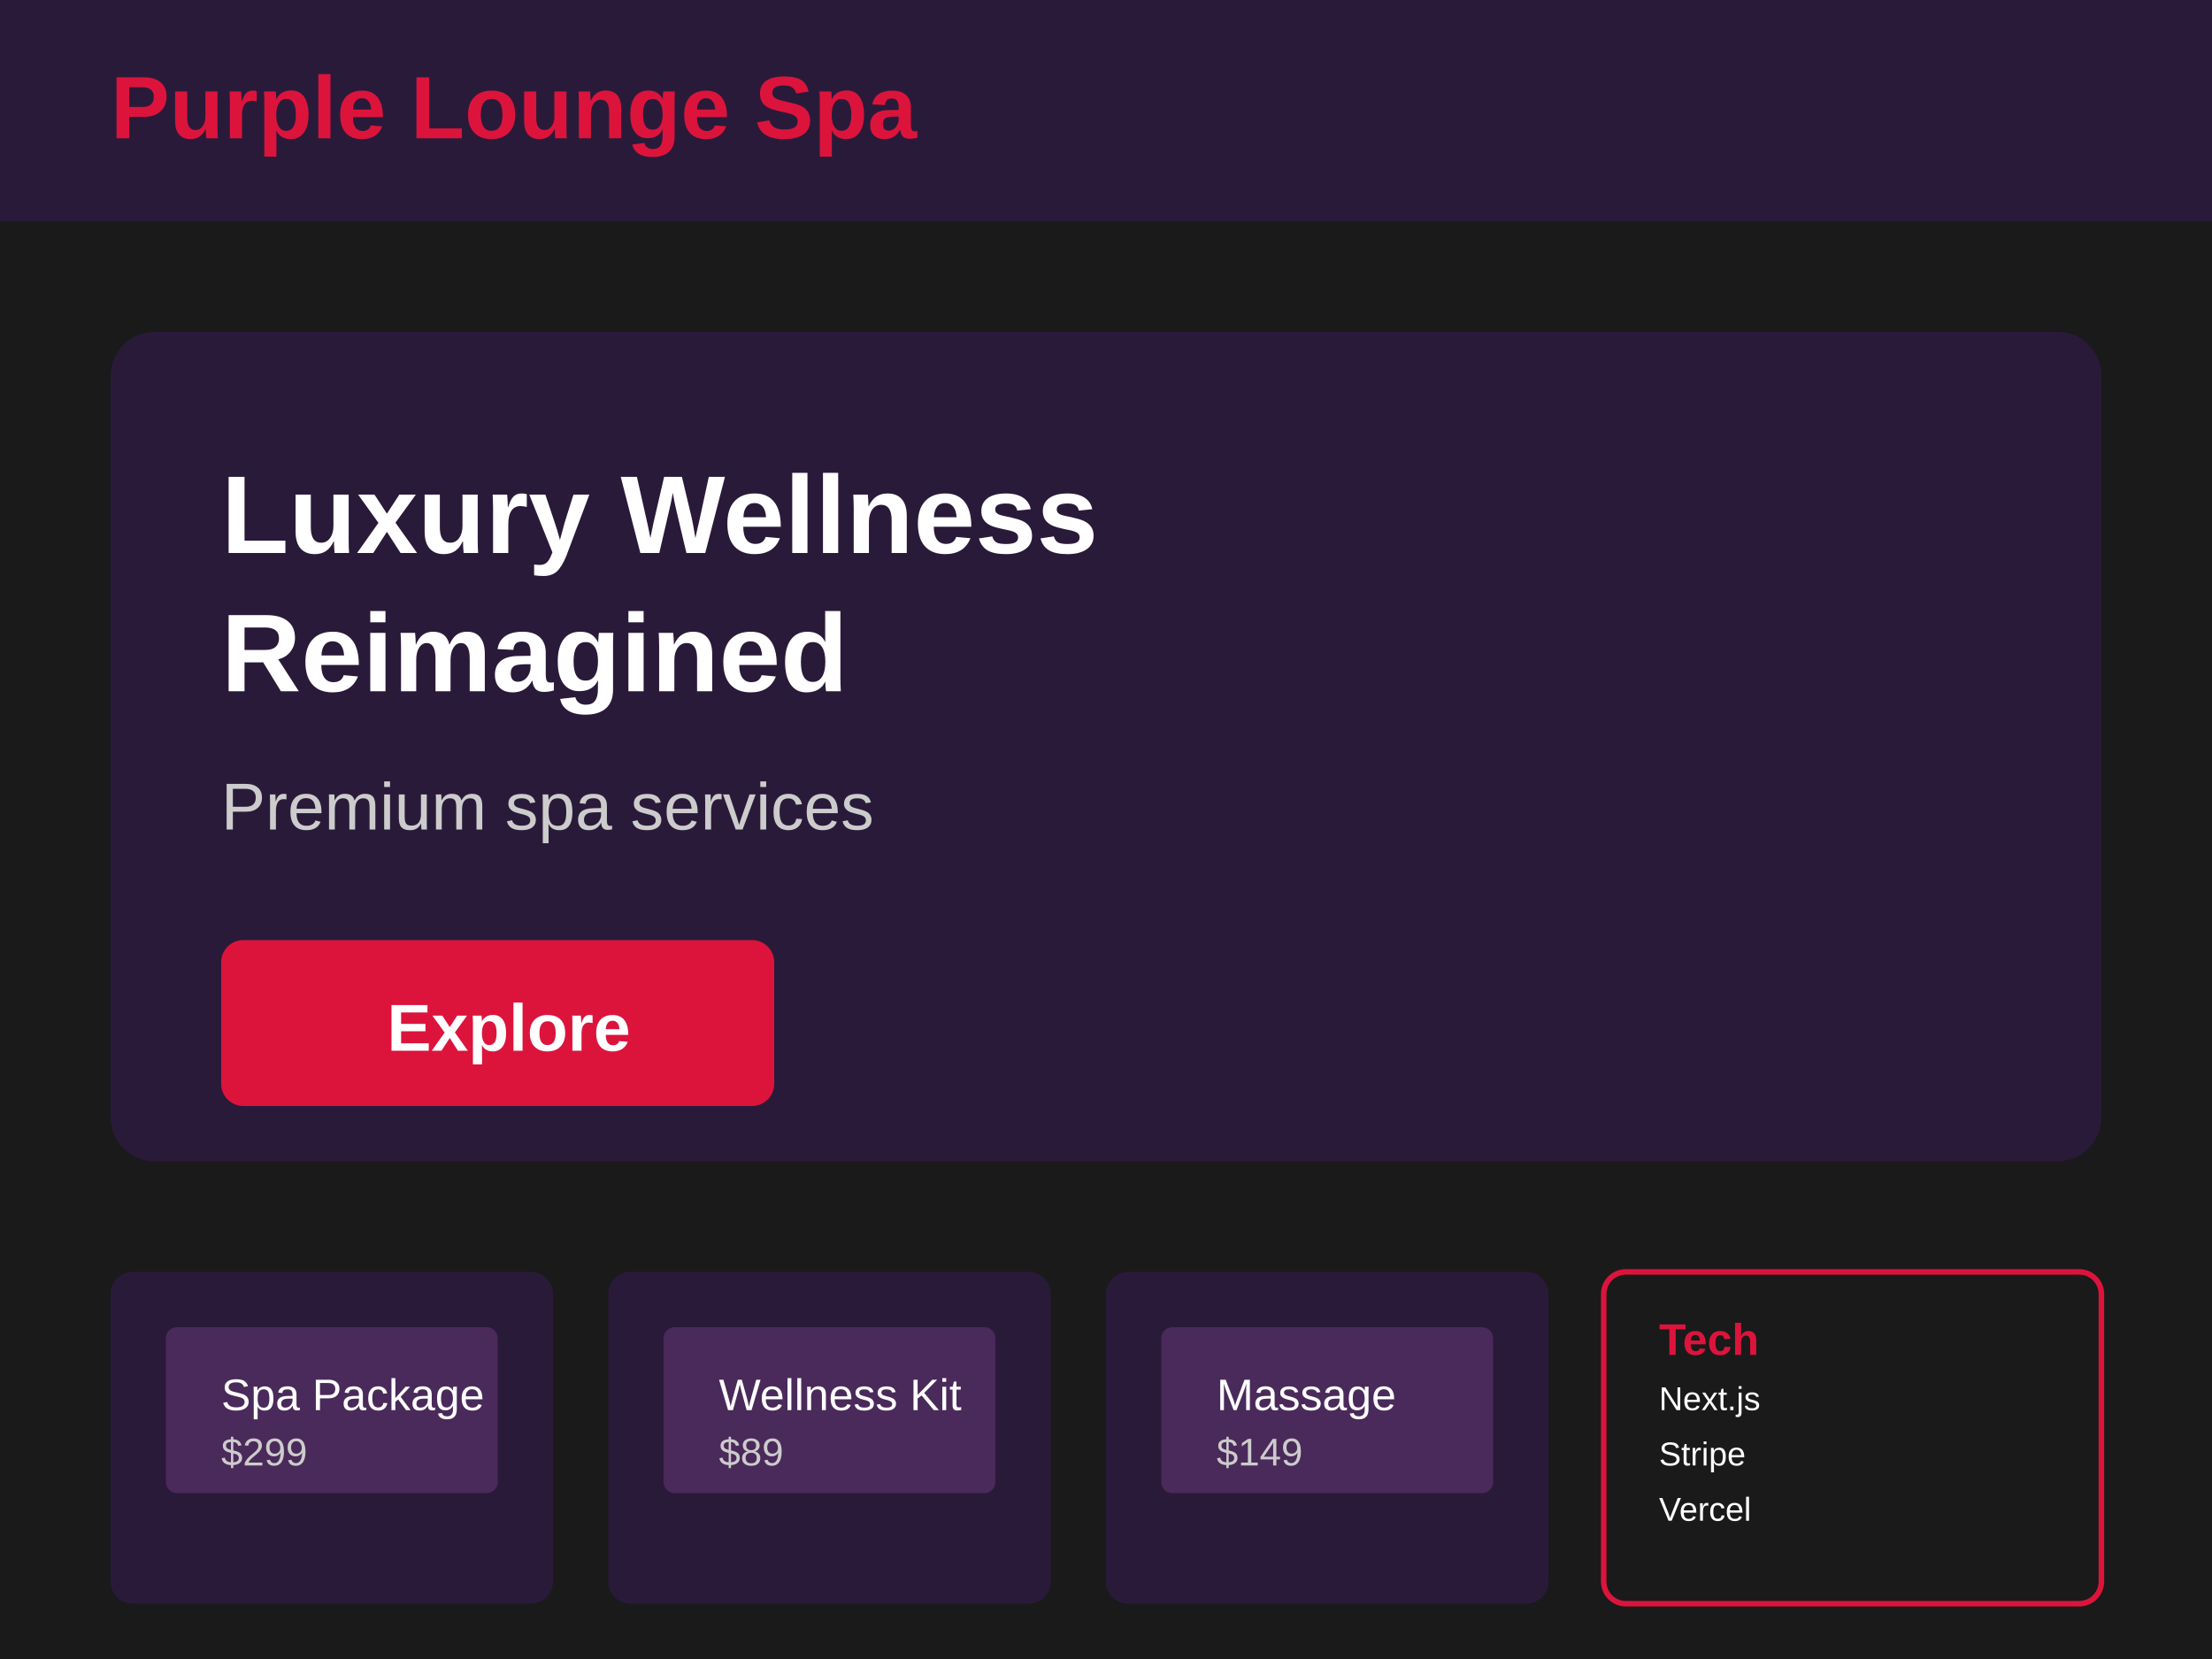
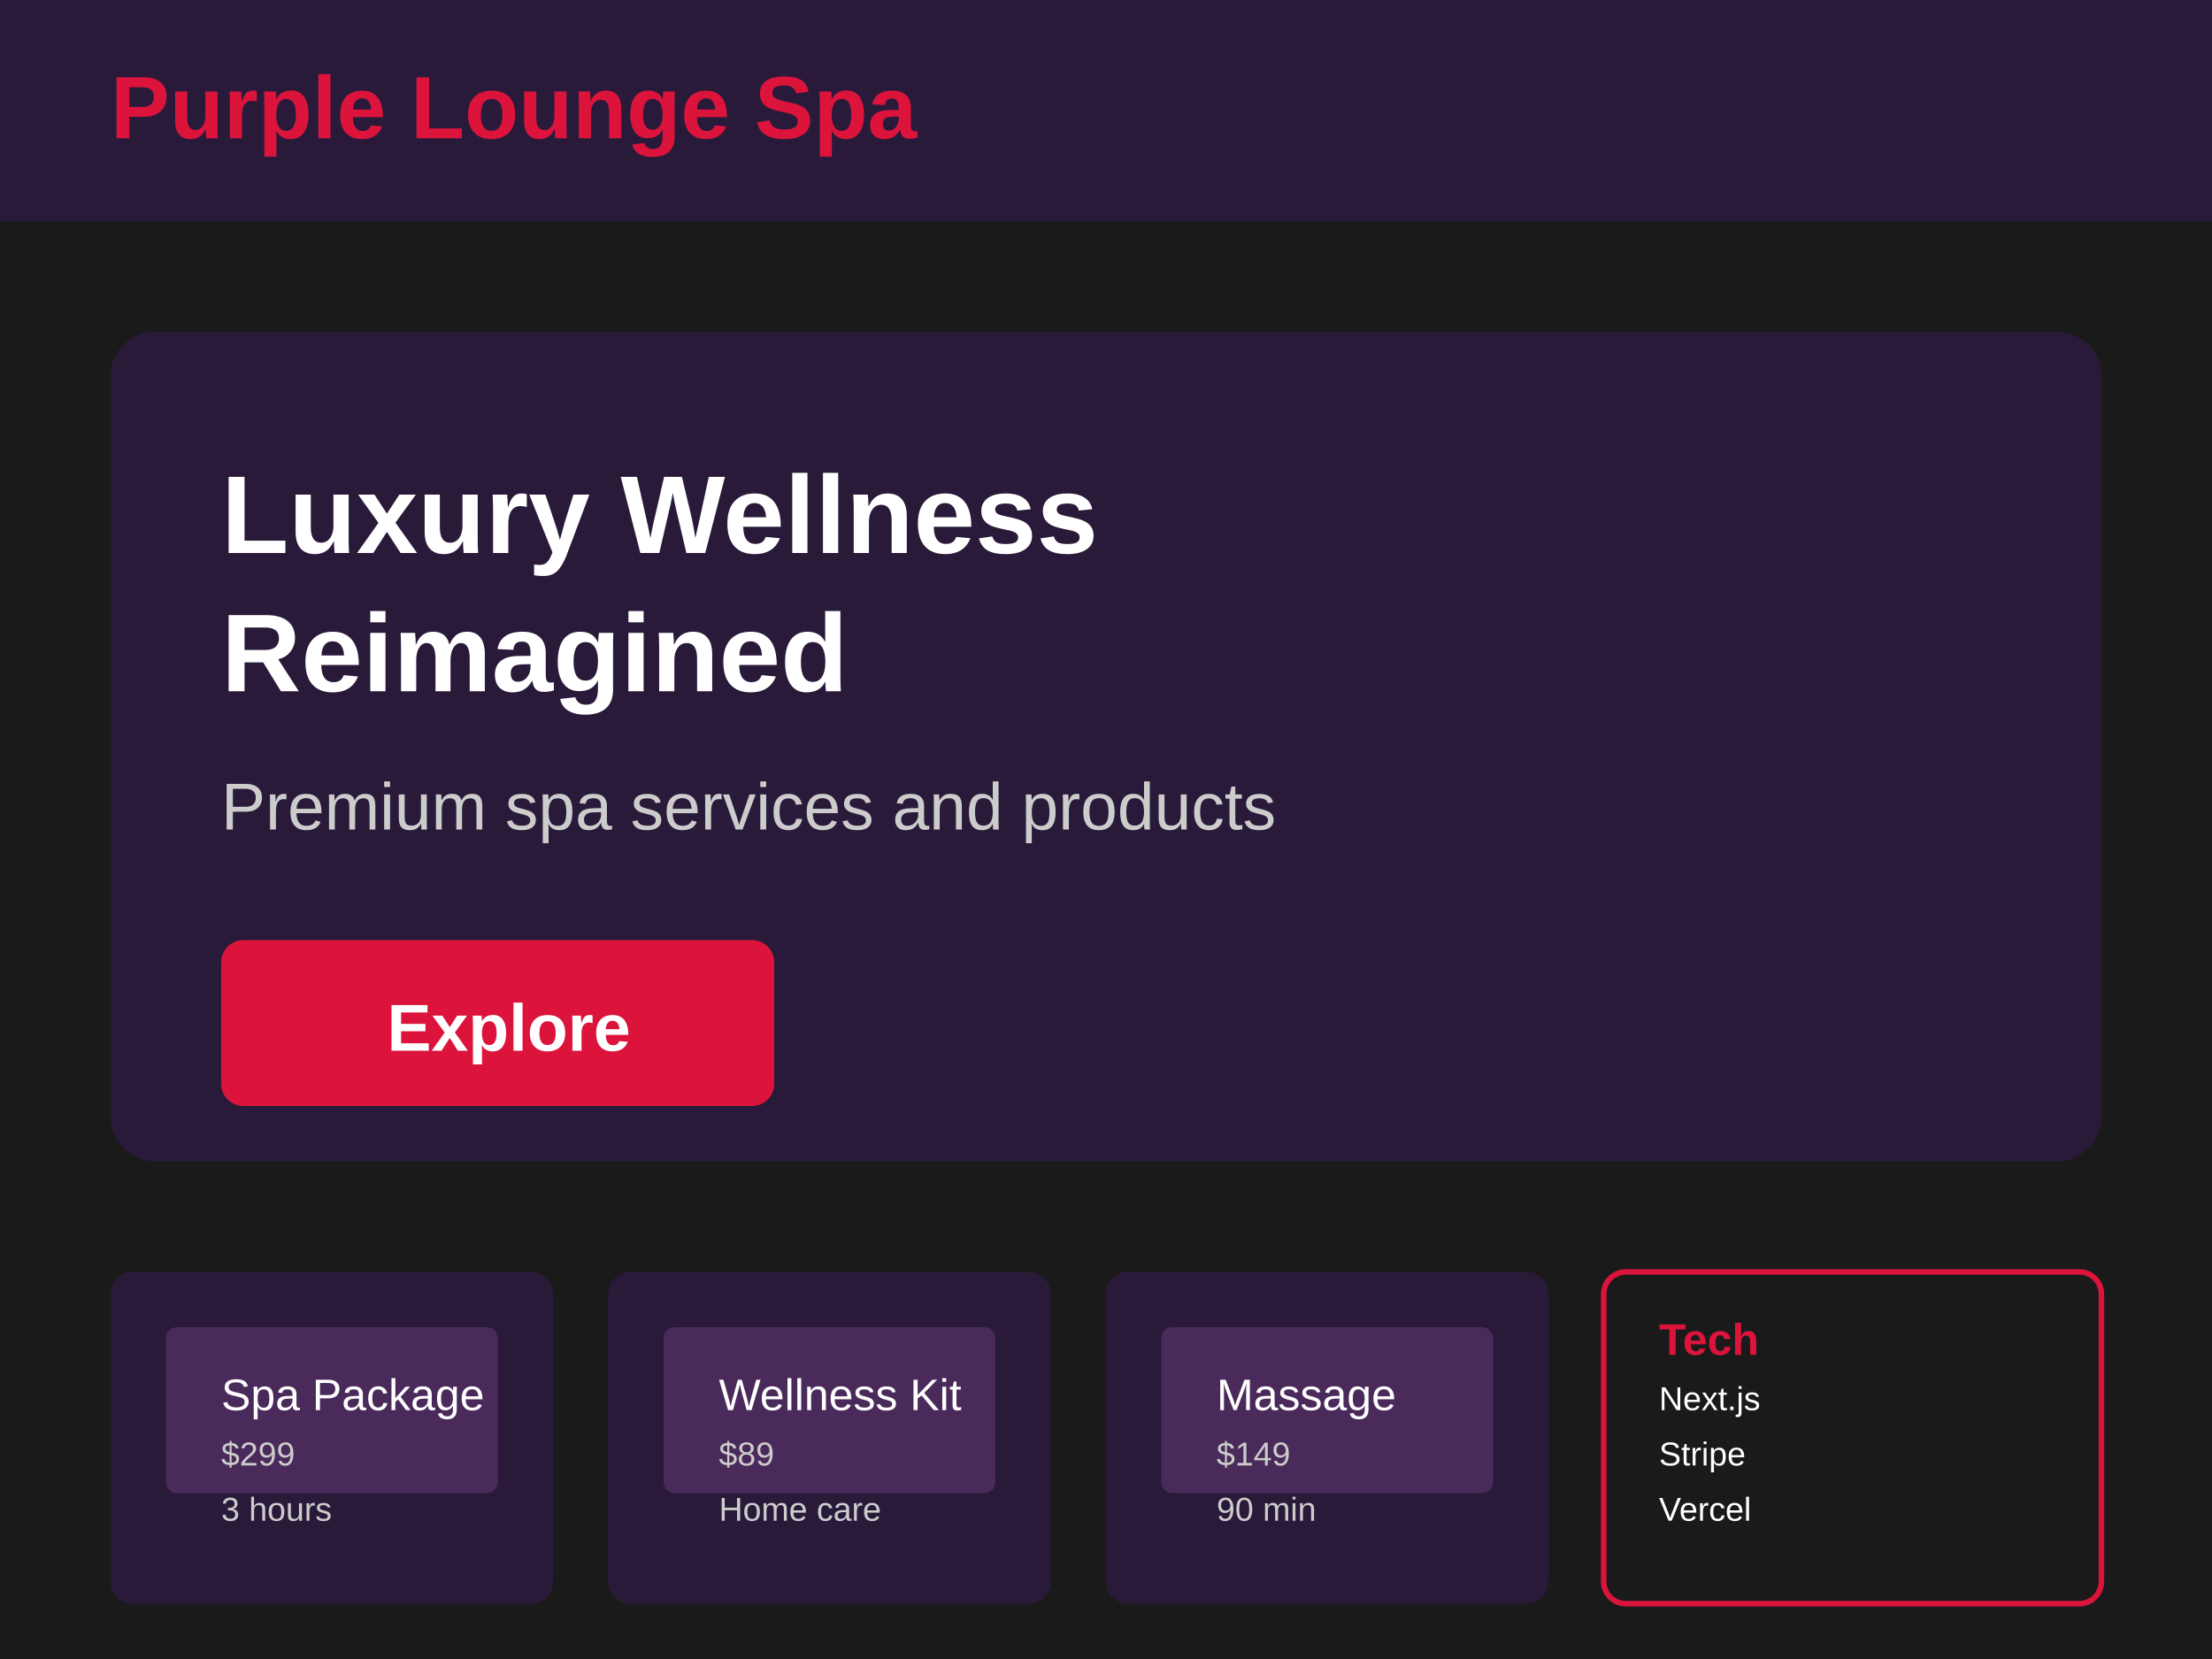
<svg xmlns="http://www.w3.org/2000/svg" width="400" height="300" viewBox="0 0 400 300" fill="none">
  <rect width="400" height="300" fill="#1a1a1a" />
  <rect x="0" y="0" width="400" height="40" fill="#2a1a3a" />
  <text x="20" y="25" font-family="Arial, sans-serif" font-size="16" font-weight="bold" fill="#dc143c">Purple Lounge Spa</text>
  <rect x="20" y="60" width="360" height="150" fill="#2a1a3a" rx="8" />
  <text x="40" y="100" font-family="Arial, sans-serif" font-size="20" font-weight="bold" fill="white">Luxury Wellness</text>
  <text x="40" y="125" font-family="Arial, sans-serif" font-size="20" font-weight="bold" fill="white">Reimagined</text>
-   <text x="40" y="150" font-family="Arial, sans-serif" font-size="12" fill="#ccc">Premium spa services</text>
+   <text x="40" y="150" font-family="Arial, sans-serif" font-size="12" fill="#ccc">Premium spa services and products</text>
  <rect x="40" y="170" width="100" height="30" fill="#dc143c" rx="4" />
  <text x="70" y="190" font-family="Arial, sans-serif" font-size="12" font-weight="bold" fill="white">Explore</text>
  <rect x="20" y="230" width="80" height="60" fill="#2a1a3a" rx="4" />
  <rect x="30" y="240" width="60" height="30" fill="#4a2a5a" rx="2" />
  <text x="40" y="255" font-family="Arial, sans-serif" font-size="8" fill="white">Spa Package</text>
-   <text x="40" y="265" font-family="Arial, sans-serif" font-size="7" fill="#ccc">$299</text>
+   <text x="40" y="265" font-family="Arial, sans-serif" font-size="6" fill="#ccc">$299</text>
+   <text x="40" y="275" font-family="Arial, sans-serif" font-size="6" fill="#ccc">3 hours</text>
  <rect x="110" y="230" width="80" height="60" fill="#2a1a3a" rx="4" />
  <rect x="120" y="240" width="60" height="30" fill="#4a2a5a" rx="2" />
  <text x="130" y="255" font-family="Arial, sans-serif" font-size="8" fill="white">Wellness Kit</text>
-   <text x="130" y="265" font-family="Arial, sans-serif" font-size="7" fill="#ccc">$89</text>
+   <text x="130" y="265" font-family="Arial, sans-serif" font-size="6" fill="#ccc">$89</text>
+   <text x="130" y="275" font-family="Arial, sans-serif" font-size="6" fill="#ccc">Home care</text>
  <rect x="200" y="230" width="80" height="60" fill="#2a1a3a" rx="4" />
  <rect x="210" y="240" width="60" height="30" fill="#4a2a5a" rx="2" />
  <text x="220" y="255" font-family="Arial, sans-serif" font-size="8" fill="white">Massage</text>
-   <text x="220" y="265" font-family="Arial, sans-serif" font-size="7" fill="#ccc">$149</text>
+   <text x="220" y="265" font-family="Arial, sans-serif" font-size="6" fill="#ccc">$149</text>
+   <text x="220" y="275" font-family="Arial, sans-serif" font-size="6" fill="#ccc">90 min</text>
  <rect x="290" y="230" width="90" height="60" fill="#1a1a1a" stroke="#dc143c" stroke-width="1" rx="4" />
  <text x="300" y="245" font-family="Arial, sans-serif" font-size="8" font-weight="bold" fill="#dc143c">Tech</text>
  <text x="300" y="255" font-family="Arial, sans-serif" font-size="6" fill="white">Next.js</text>
  <text x="300" y="265" font-family="Arial, sans-serif" font-size="6" fill="white">Stripe</text>
  <text x="300" y="275" font-family="Arial, sans-serif" font-size="6" fill="white">Vercel</text>
</svg>
